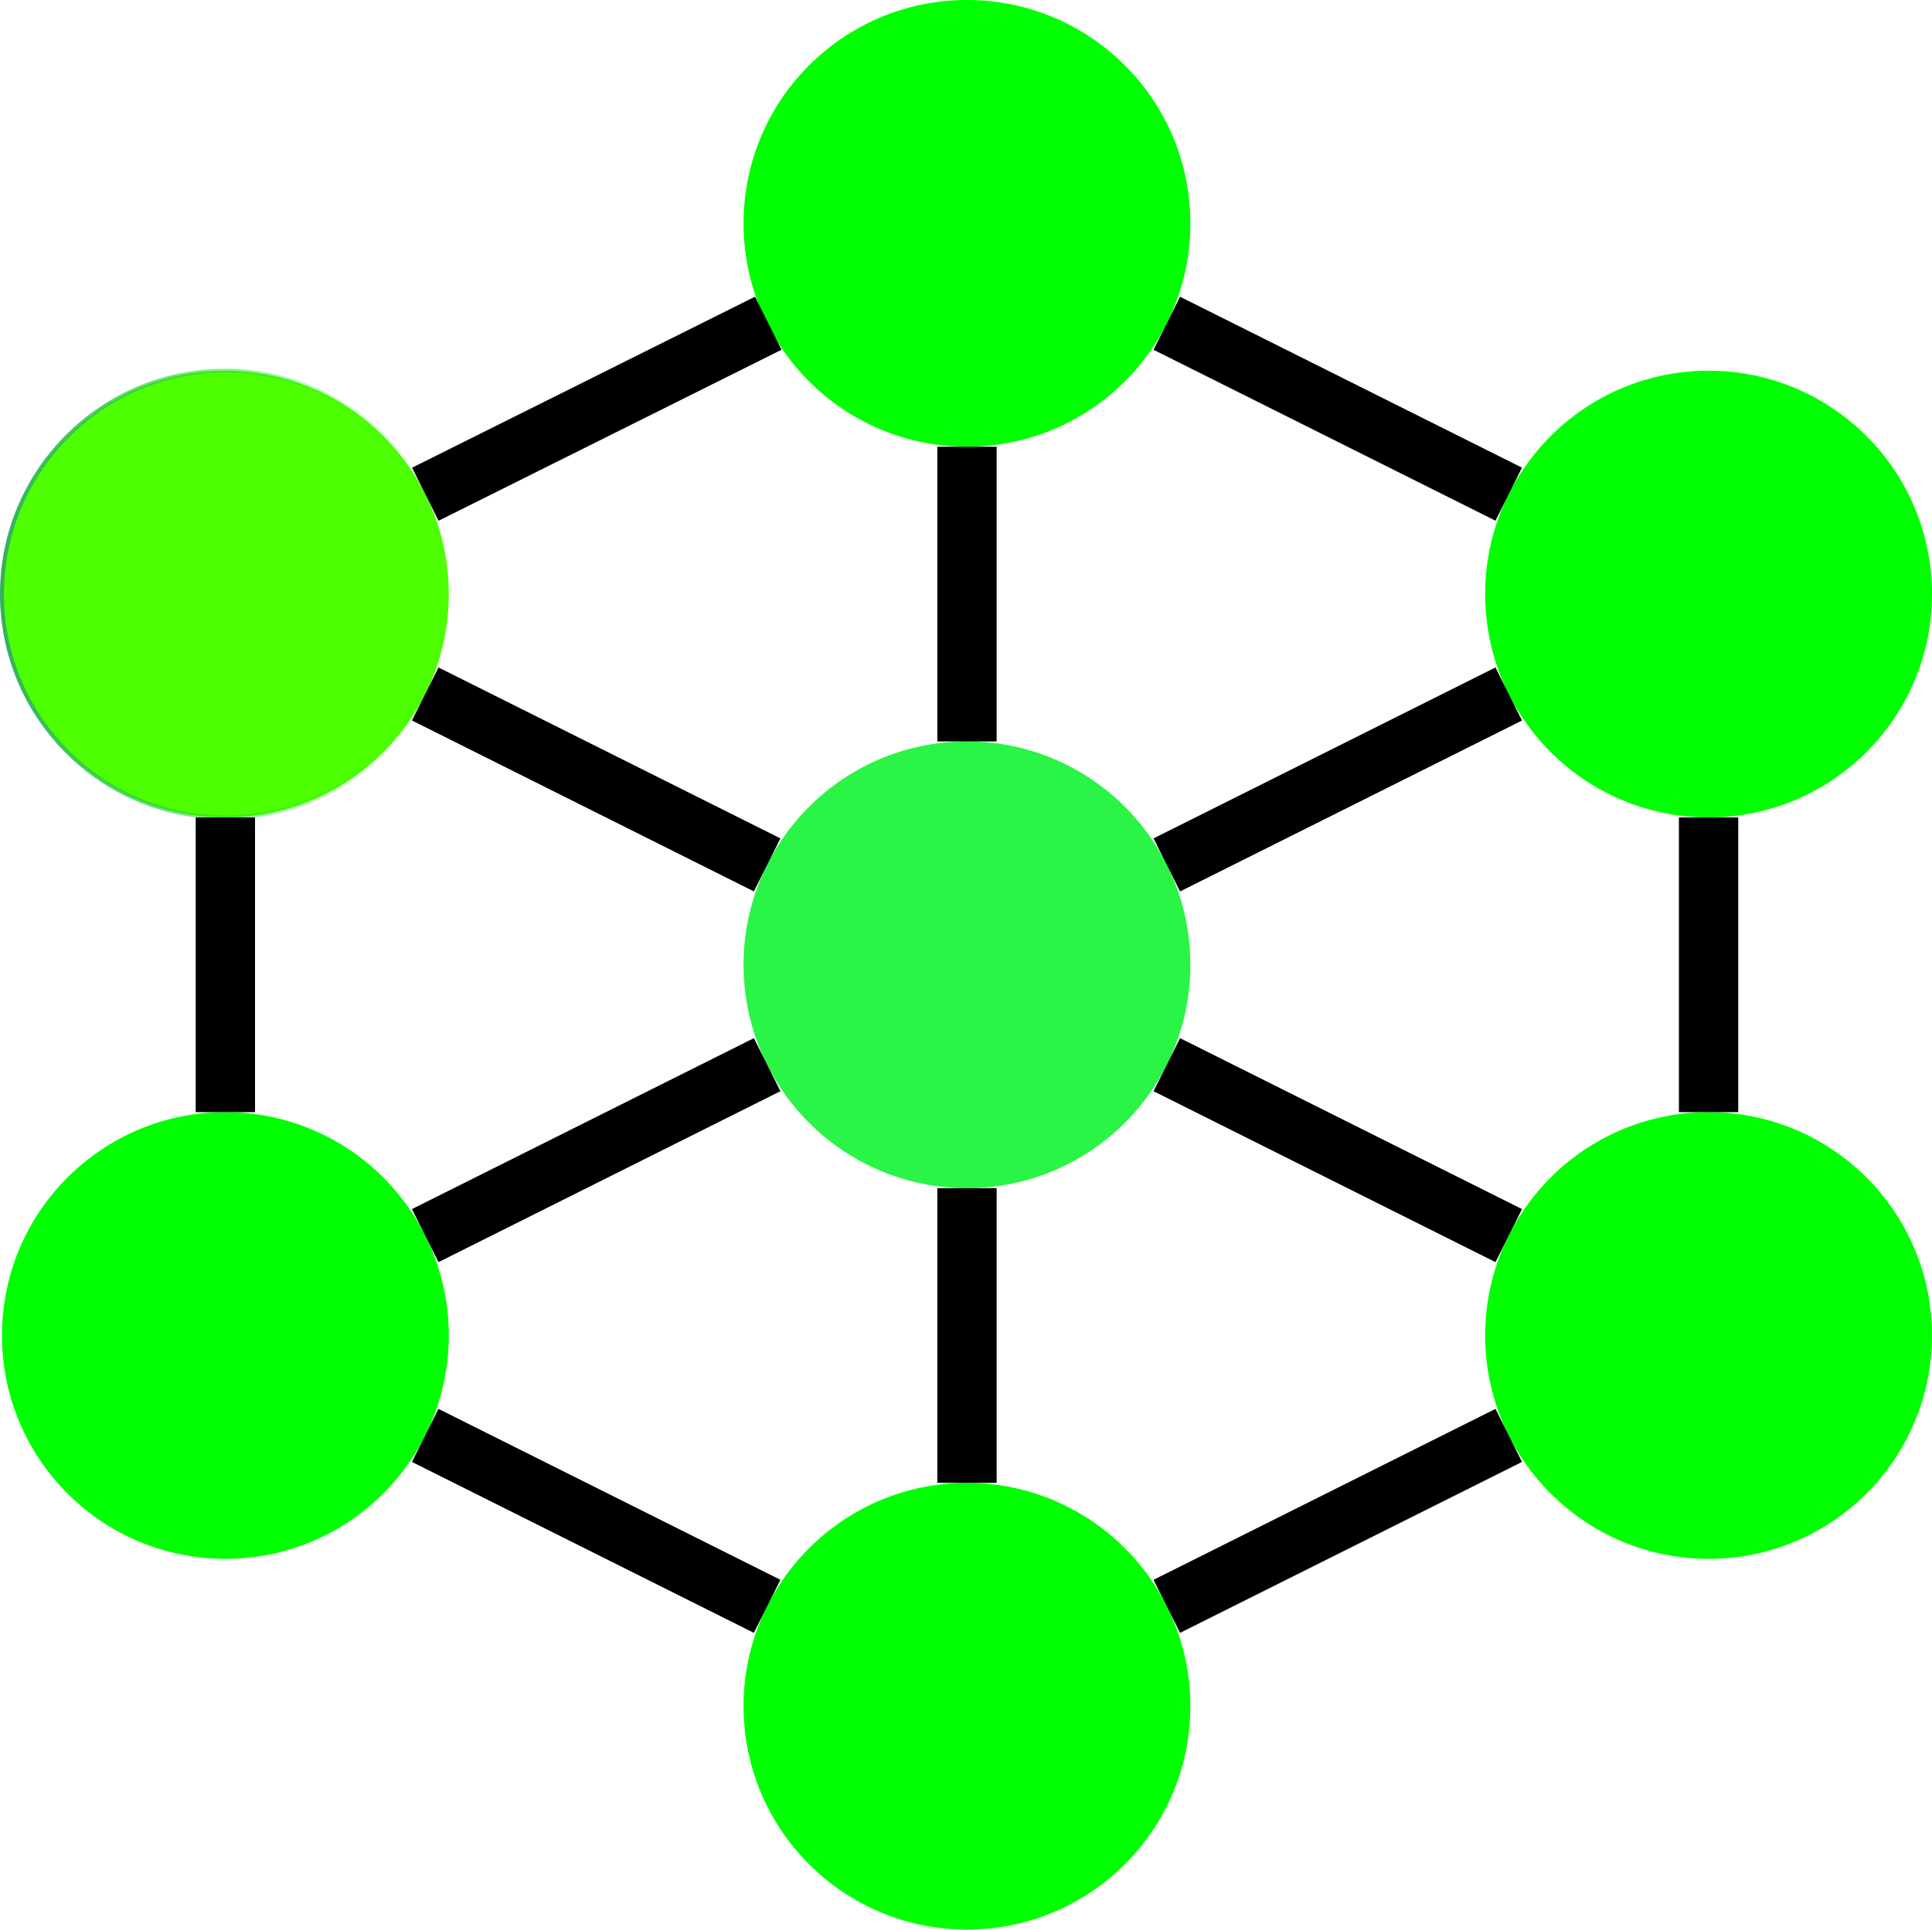
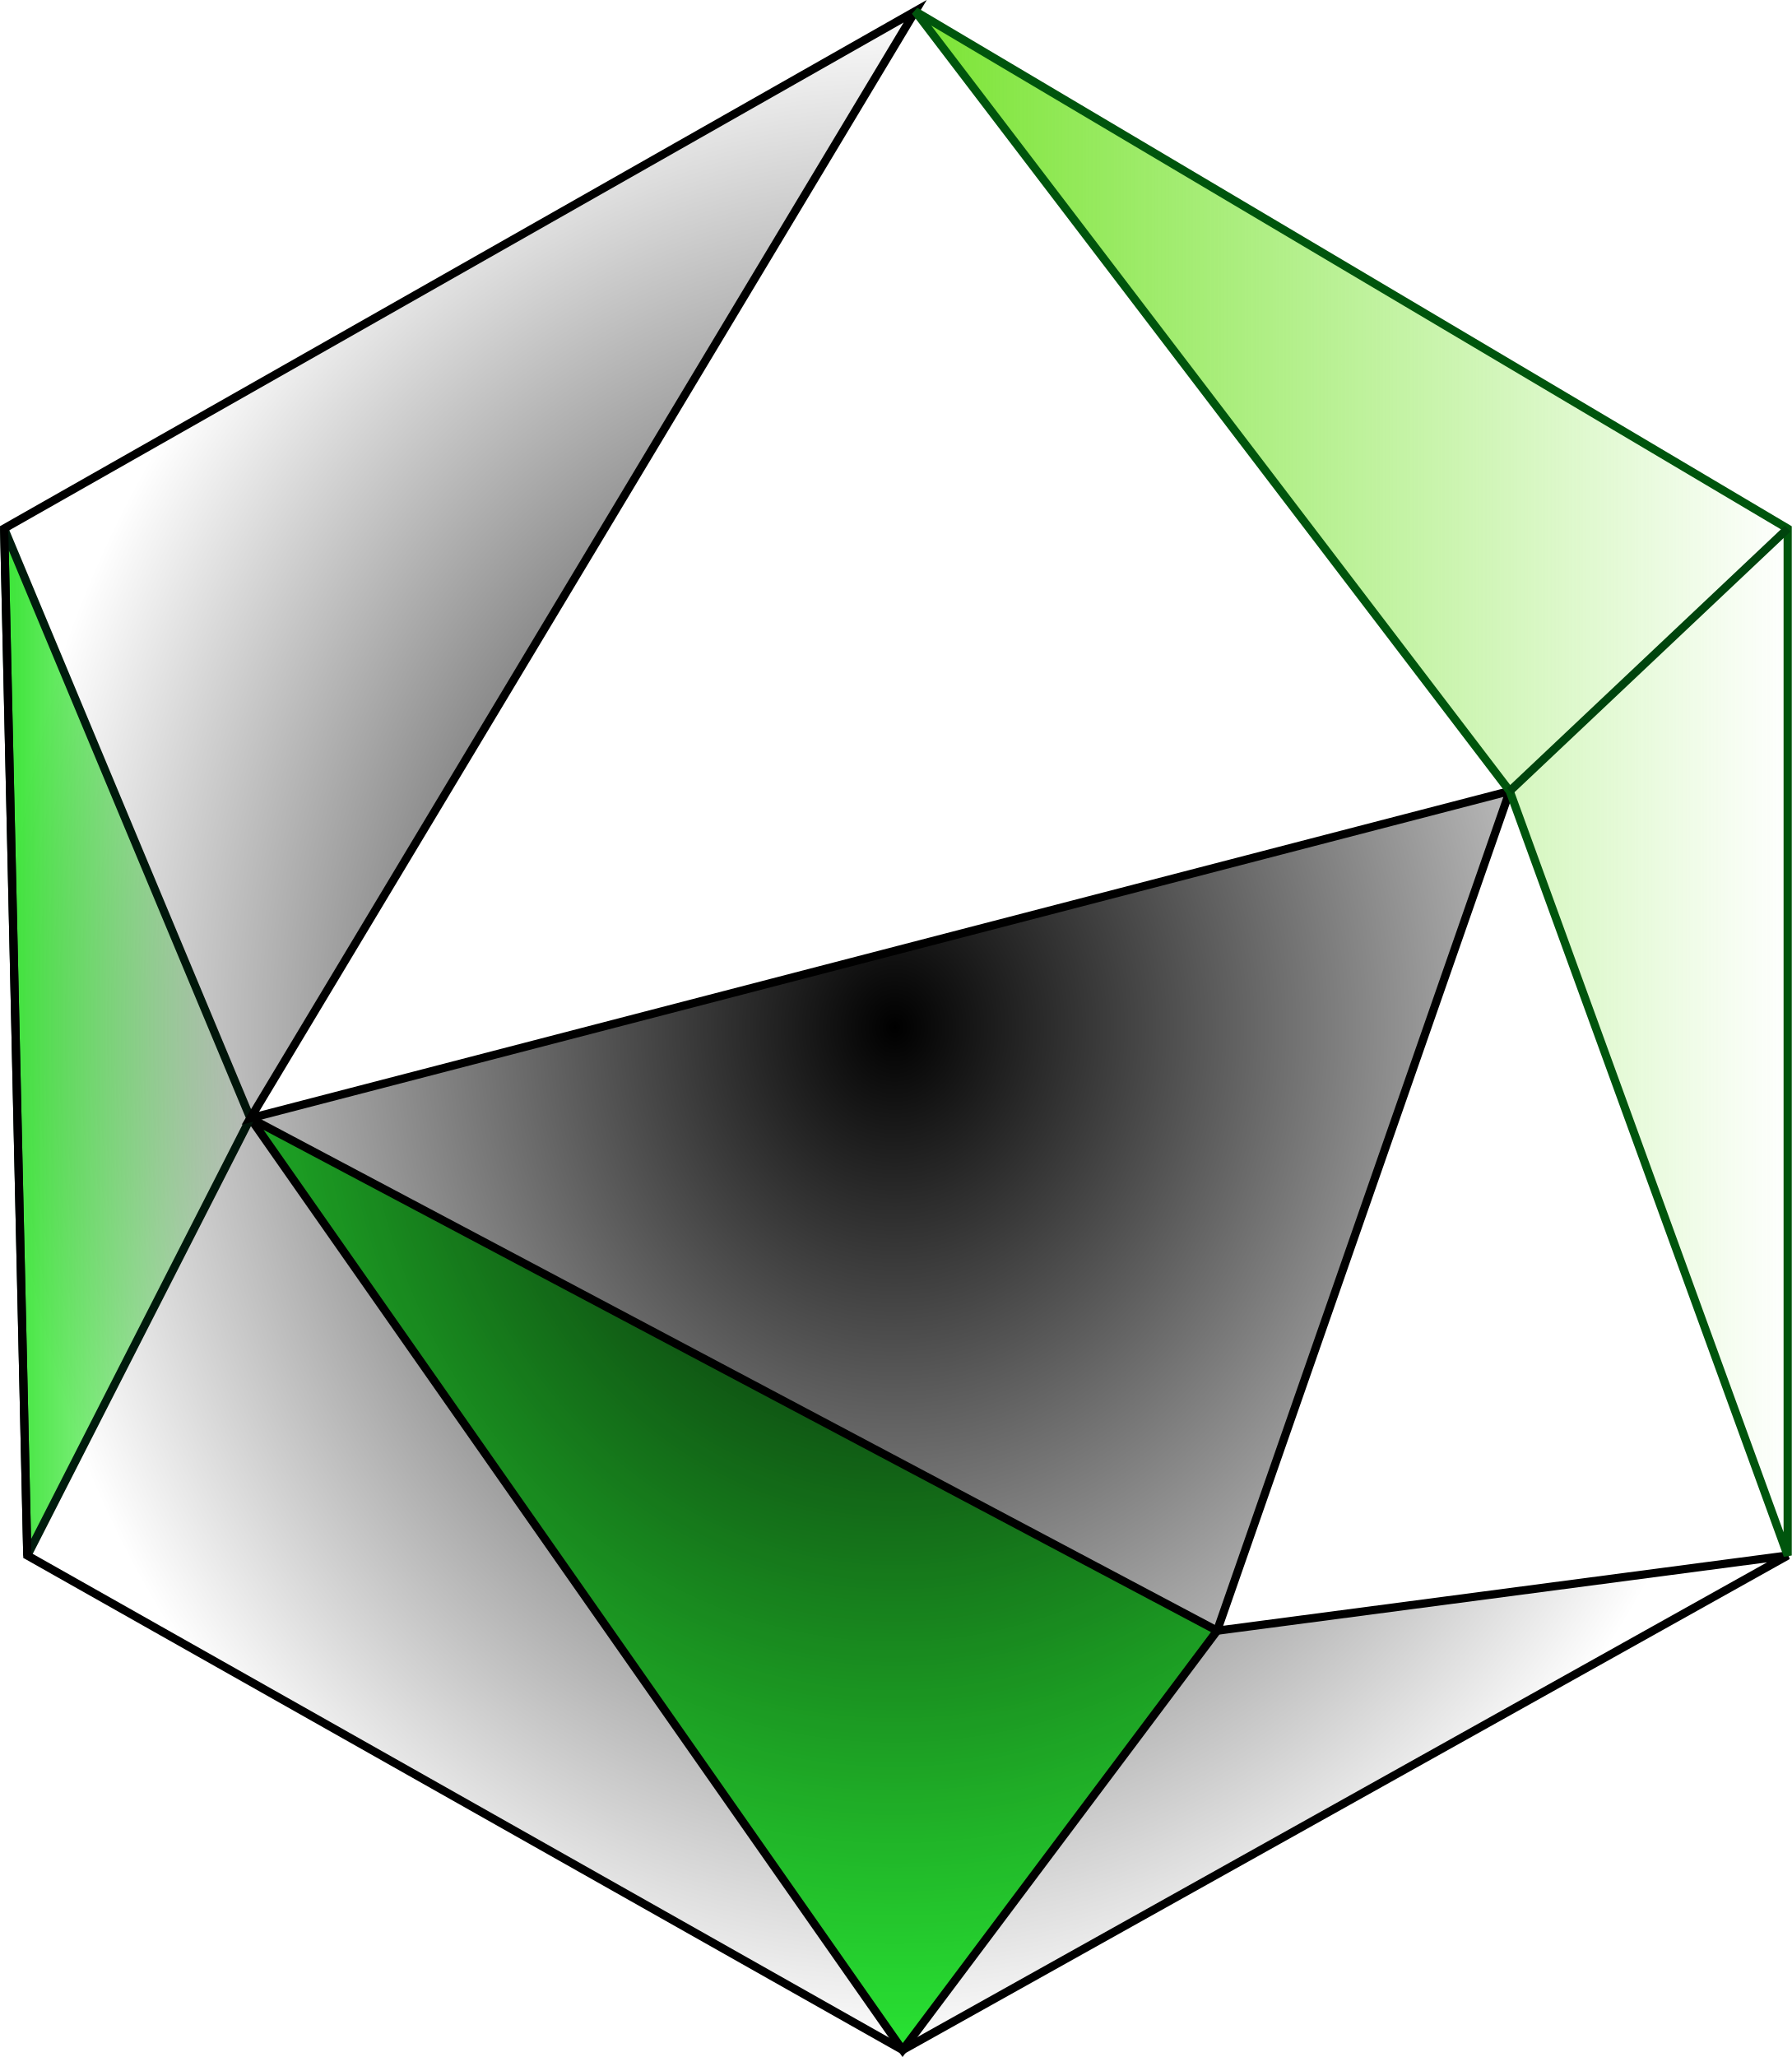
- <svg xmlns="http://www.w3.org/2000/svg" xmlns:xlink="http://www.w3.org/1999/xlink" width="130.259mm" height="130.127mm" viewBox="0 0 130.259 130.127" version="1.1" id="svg5">
+ <svg xmlns="http://www.w3.org/2000/svg" xmlns:xlink="http://www.w3.org/1999/xlink" width="57.887mm" height="66.453mm" viewBox="0 0 57.887 66.453" version="1.1" id="svg5">
  <defs id="defs2">
-     <linearGradient id="linearGradient6722">
-       <stop style="stop-color:#000000;stop-opacity:1;" offset="0" id="stop6720" />
+     <linearGradient id="linearGradient12524">
+       <stop style="stop-color:#7ae433;stop-opacity:1;" offset="0" id="stop12520" />
+       <stop style="stop-color:#7ae433;stop-opacity:0;" offset="1" id="stop12522" />
    </linearGradient>
-     <linearGradient id="linearGradient5354-3">
-       <stop style="stop-color:#26692d;stop-opacity:1;" offset="0" id="stop5497" />
-       <stop style="stop-color:#15ff00;stop-opacity:0;" offset="1" id="stop5499" />
+     <linearGradient id="linearGradient10743">
+       <stop style="stop-color:#37e433;stop-opacity:1;" offset="0" id="stop10739" />
+       <stop style="stop-color:#37e433;stop-opacity:0;" offset="1" id="stop10741" />
    </linearGradient>
-     <linearGradient id="linearGradient5354-3-6">
-       <stop style="stop-color:#31b15f;stop-opacity:1;" offset="0" id="stop5350" />
-       <stop style="stop-color:#15ff00;stop-opacity:0;" offset="1" id="stop5352" />
+     <linearGradient id="linearGradient3558-7">
+       <stop style="stop-color:#000000;stop-opacity:1;" offset="0" id="stop3554" />
+       <stop style="stop-color:#000000;stop-opacity:0;" offset="1" id="stop3556" />
    </linearGradient>
-     <linearGradient xlink:href="#linearGradient5354-3-6" id="linearGradient6756" gradientUnits="userSpaceOnUse" x1="25" y1="65.063" x2="55.127" y2="65.063" />
+     <radialGradient xlink:href="#linearGradient3558-7" id="radialGradient7127-6" cx="144.111" cy="133.966" fx="144.111" fy="133.966" r="109.264" gradientTransform="matrix(0.2645833,0,0,0.3037585,131.4429,153.7723)" gradientUnits="userSpaceOnUse" />
+     <linearGradient xlink:href="#linearGradient3558-7" id="linearGradient3568" x1="218.849" y1="89.091" x2="253.475" y2="89.091" gradientUnits="userSpaceOnUse" gradientTransform="matrix(0.2645833,0,0,0.2645833,131.4429,159.0205)" />
+     <linearGradient xlink:href="#linearGradient10743" id="linearGradient10747" x1="140.665" y1="194.944" x2="148.898" y2="194.944" gradientUnits="userSpaceOnUse" />
+     <linearGradient xlink:href="#linearGradient12524" id="linearGradient12526" x1="170.125" y1="186.549" x2="198.55" y2="186.549" gradientUnits="userSpaceOnUse" />
  </defs>
-   <g id="layer1" transform="translate(-24.8675,-25)">
-     <circle style="opacity:1;mix-blend-mode:darken;fill:#4dff00;fill-opacity:1;fill-rule:evenodd;stroke:url(#linearGradient6756);stroke-width:0.265;stroke-miterlimit:4;stroke-dasharray:none" id="path47" cx="40.063" cy="65.063" r="15.063" />
-     <circle style="fill:#00ff00;fill-rule:evenodd;stroke-width:0.265" id="path47-3" cx="40.063" cy="115.063" r="15.063" />
-     <circle style="fill:#00ff00;fill-rule:evenodd;stroke-width:0.265" id="path47-6" cx="140.063" cy="65.063" r="15.063" />
-     <circle style="fill:#00ff00;fill-rule:evenodd;stroke-width:0.265" id="path47-3-7" cx="90.063" cy="140.063" r="15.063" />
-     <circle style="fill:#00f221;fill-opacity:0.833;fill-rule:evenodd;stroke-width:0.265;stroke-miterlimit:4;stroke-dasharray:none" id="path47-3-7-2" cx="90.063" cy="90.063" r="15.063" />
-     <circle style="fill:#00ff00;fill-rule:evenodd;stroke-width:0.265" id="path47-3-7-6" cx="140.063" cy="115.063" r="15.063" />
-     <circle style="fill:#00ff00;fill-rule:evenodd;stroke-width:0.265" id="path47-3-5-5" cx="90.063" cy="40.063" r="15.063" />
-     <path style="fill:none;fill-rule:evenodd;stroke:#000000;stroke-width:0.265px;stroke-linecap:butt;stroke-linejoin:miter;stroke-opacity:1" d="m 76.59,46.8 -1.74e-4,8.7e-5" id="path923" />
-     <path style="display:inline;fill:none;fill-rule:evenodd;stroke:#000000;stroke-width:0.265px;stroke-linecap:butt;stroke-linejoin:miter;stroke-opacity:1" d="m 76.59,46.8 -1.74e-4,8.7e-5" id="path925" />
-     <path style="fill:#ffff00;fill-rule:evenodd;stroke:#000000;stroke-width:4;stroke-linecap:butt;stroke-linejoin:miter;stroke-miterlimit:4;stroke-dasharray:none;stroke-opacity:1" d="M 53.544,58.329 76.665,46.798" id="path1109" />
-     <path style="fill:none;fill-rule:evenodd;stroke:#000000;stroke-width:4;stroke-linecap:butt;stroke-linejoin:miter;stroke-miterlimit:4;stroke-dasharray:none;stroke-opacity:1" d="M 40.063,80.127 V 100" id="path1111" />
-     <path style="fill:none;fill-rule:evenodd;stroke:#000000;stroke-width:4;stroke-linecap:butt;stroke-linejoin:miter;stroke-miterlimit:4;stroke-dasharray:none;stroke-opacity:1" d="m 103.536,133.327 23.054,-11.527" id="path1115" />
-     <path style="fill:none;fill-rule:evenodd;stroke:#000000;stroke-width:4;stroke-linecap:butt;stroke-linejoin:miter;stroke-miterlimit:4;stroke-dasharray:none;stroke-opacity:1" d="M 140.063,80.127 V 100" id="path1117" />
-     <path style="fill:none;fill-rule:evenodd;stroke:#000000;stroke-width:4;stroke-linecap:butt;stroke-linejoin:miter;stroke-miterlimit:4;stroke-dasharray:none;stroke-opacity:1" d="M 126.59,58.327 103.536,46.8" id="path1119" />
-     <path style="fill:none;fill-rule:evenodd;stroke:#000000;stroke-width:4;stroke-linecap:butt;stroke-linejoin:miter;stroke-miterlimit:4;stroke-dasharray:none;stroke-opacity:1" d="m 76.59,133.327 -23.054,-11.527" id="path1143" />
-     <path style="fill:none;fill-rule:evenodd;stroke:#000000;stroke-width:4;stroke-linecap:butt;stroke-linejoin:miter;stroke-miterlimit:4;stroke-dasharray:none;stroke-opacity:1" d="m 90.063,105.127 0,19.873" id="path1147" />
-     <path style="fill:none;fill-rule:evenodd;stroke:#000000;stroke-width:4;stroke-linecap:butt;stroke-linejoin:miter;stroke-miterlimit:4;stroke-dasharray:none;stroke-opacity:1" d="m 126.59,71.8 -23.054,11.527" id="path1151" />
-     <path style="fill:none;fill-rule:evenodd;stroke:#000000;stroke-width:4;stroke-linecap:butt;stroke-linejoin:miter;stroke-miterlimit:4;stroke-dasharray:none;stroke-opacity:1" d="M 90.063,55.127 V 75" id="path1153" />
-     <path style="fill:none;fill-rule:evenodd;stroke:#000000;stroke-width:4;stroke-linecap:butt;stroke-linejoin:miter;stroke-miterlimit:4;stroke-dasharray:none;stroke-opacity:1" d="m 53.536,71.8 23.054,11.527" id="path1155" />
-     <path style="fill:none;fill-rule:evenodd;stroke:#000000;stroke-width:4;stroke-linecap:butt;stroke-linejoin:miter;stroke-miterlimit:4;stroke-dasharray:none;stroke-opacity:1" d="m 126.59,108.327 -23.054,-11.527" id="path14764" />
-     <path style="fill:none;fill-rule:evenodd;stroke:#000000;stroke-width:4;stroke-linecap:butt;stroke-linejoin:miter;stroke-miterlimit:4;stroke-dasharray:none;stroke-opacity:1" d="M 53.536,108.327 76.59,96.8" id="path14788" />
+   <g id="layer1" transform="translate(-140.6628,-161.2758)">
+     <path style="fill:#29e433;fill-opacity:1;stroke:#000000;stroke-width:0.265px;stroke-linecap:butt;stroke-linejoin:miter;stroke-opacity:1" d="m 148.752,197.401 21.072,30.103 10.16,-13.546 z" id="path2261" />
+     <path style="fill:url(#linearGradient10747);fill-opacity:1;stroke:#001c0d;stroke-width:0.265px;stroke-linecap:butt;stroke-linejoin:miter;stroke-opacity:1" d="m 140.797,178.352 7.955,19.049 -7.207,14.126 z" id="path2263" />
+     <path style="fill:url(#radialGradient7127-6);fill-opacity:1;stroke:#000000;stroke-width:0.265px;stroke-linecap:butt;stroke-linejoin:miter;stroke-opacity:1" d="m 141.545,211.527 28.279,15.976 28.594,-15.976 -18.434,2.43 9.454,-27.125 -40.686,10.568 21.479,-35.762 -29.434,16.712 z" id="path2265-9" />
+     <path style="fill:url(#linearGradient12526);fill-opacity:1;stroke:#00550d;stroke-width:0.265px;stroke-linecap:butt;stroke-linejoin:miter;stroke-opacity:1" d="m 198.417,211.527 v -33.175 l -28.187,-16.712 19.207,25.193 z" id="path2575" />
+     <path style="fill:url(#linearGradient3568);fill-opacity:1;stroke:#00440d;stroke-width:0.265px;stroke-linecap:butt;stroke-linejoin:miter;stroke-opacity:1" d="m 198.417,178.352 -8.98,8.481 z" id="path2577" />
  </g>
</svg>
